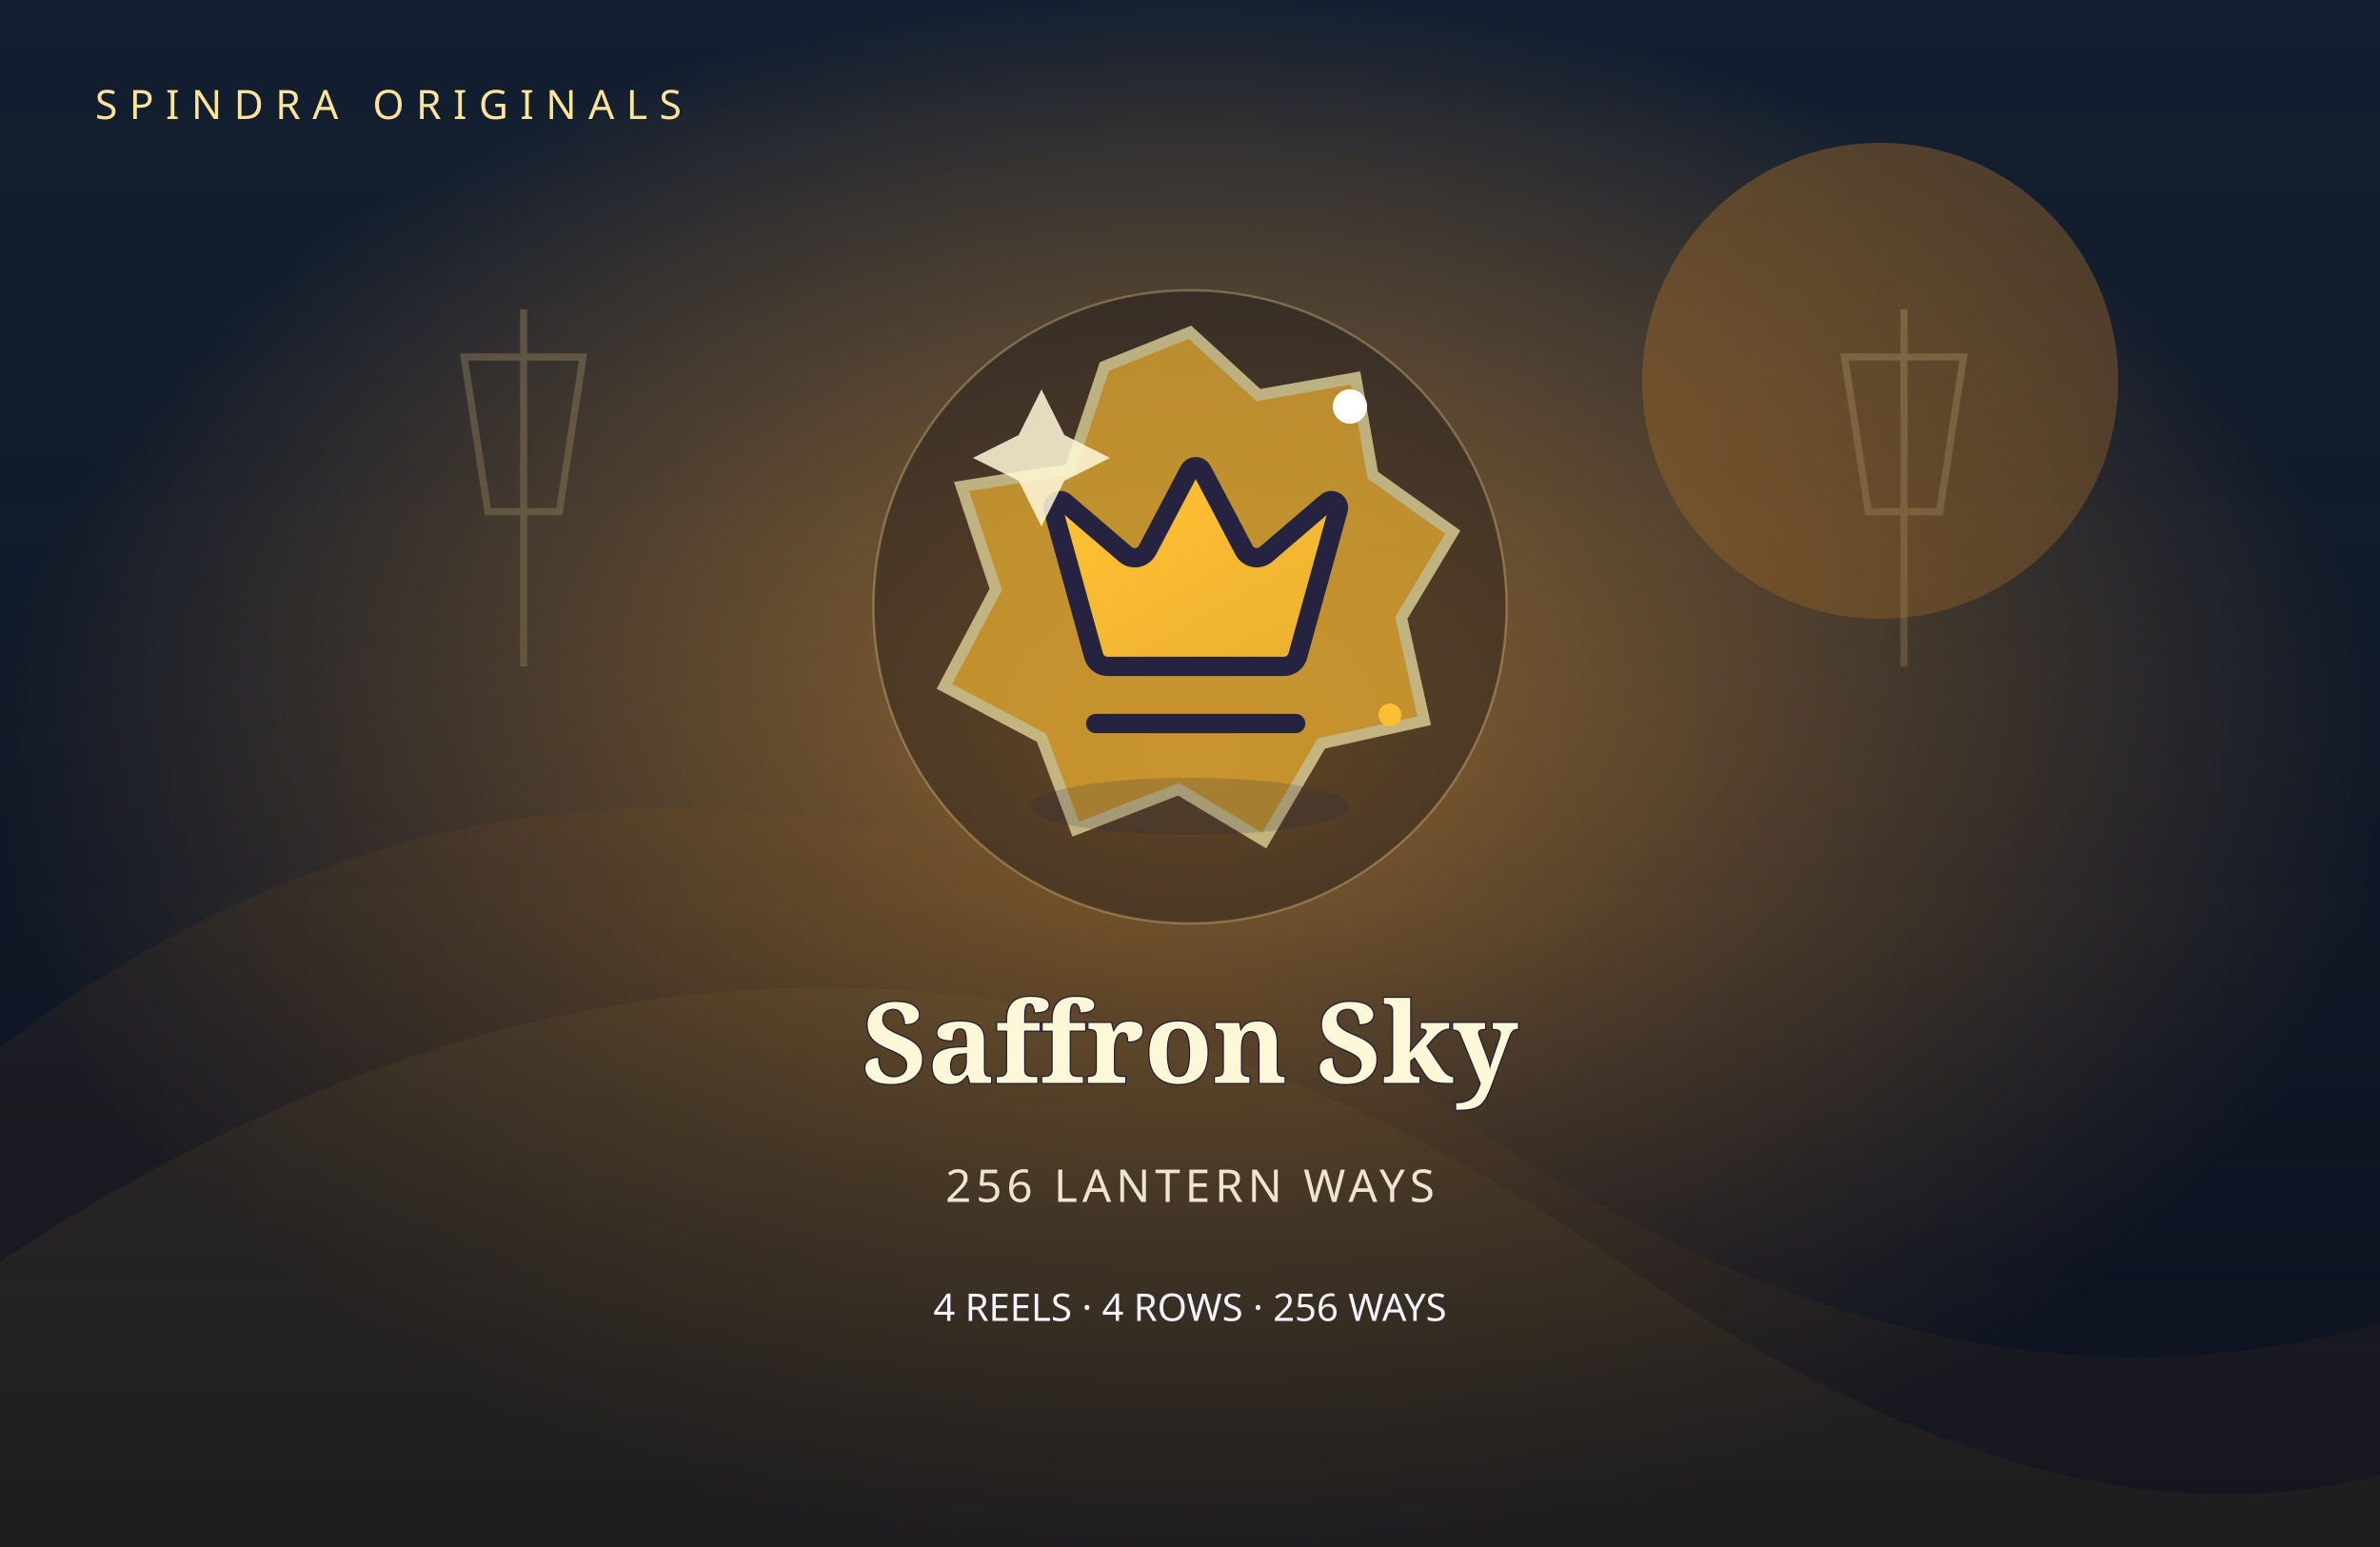
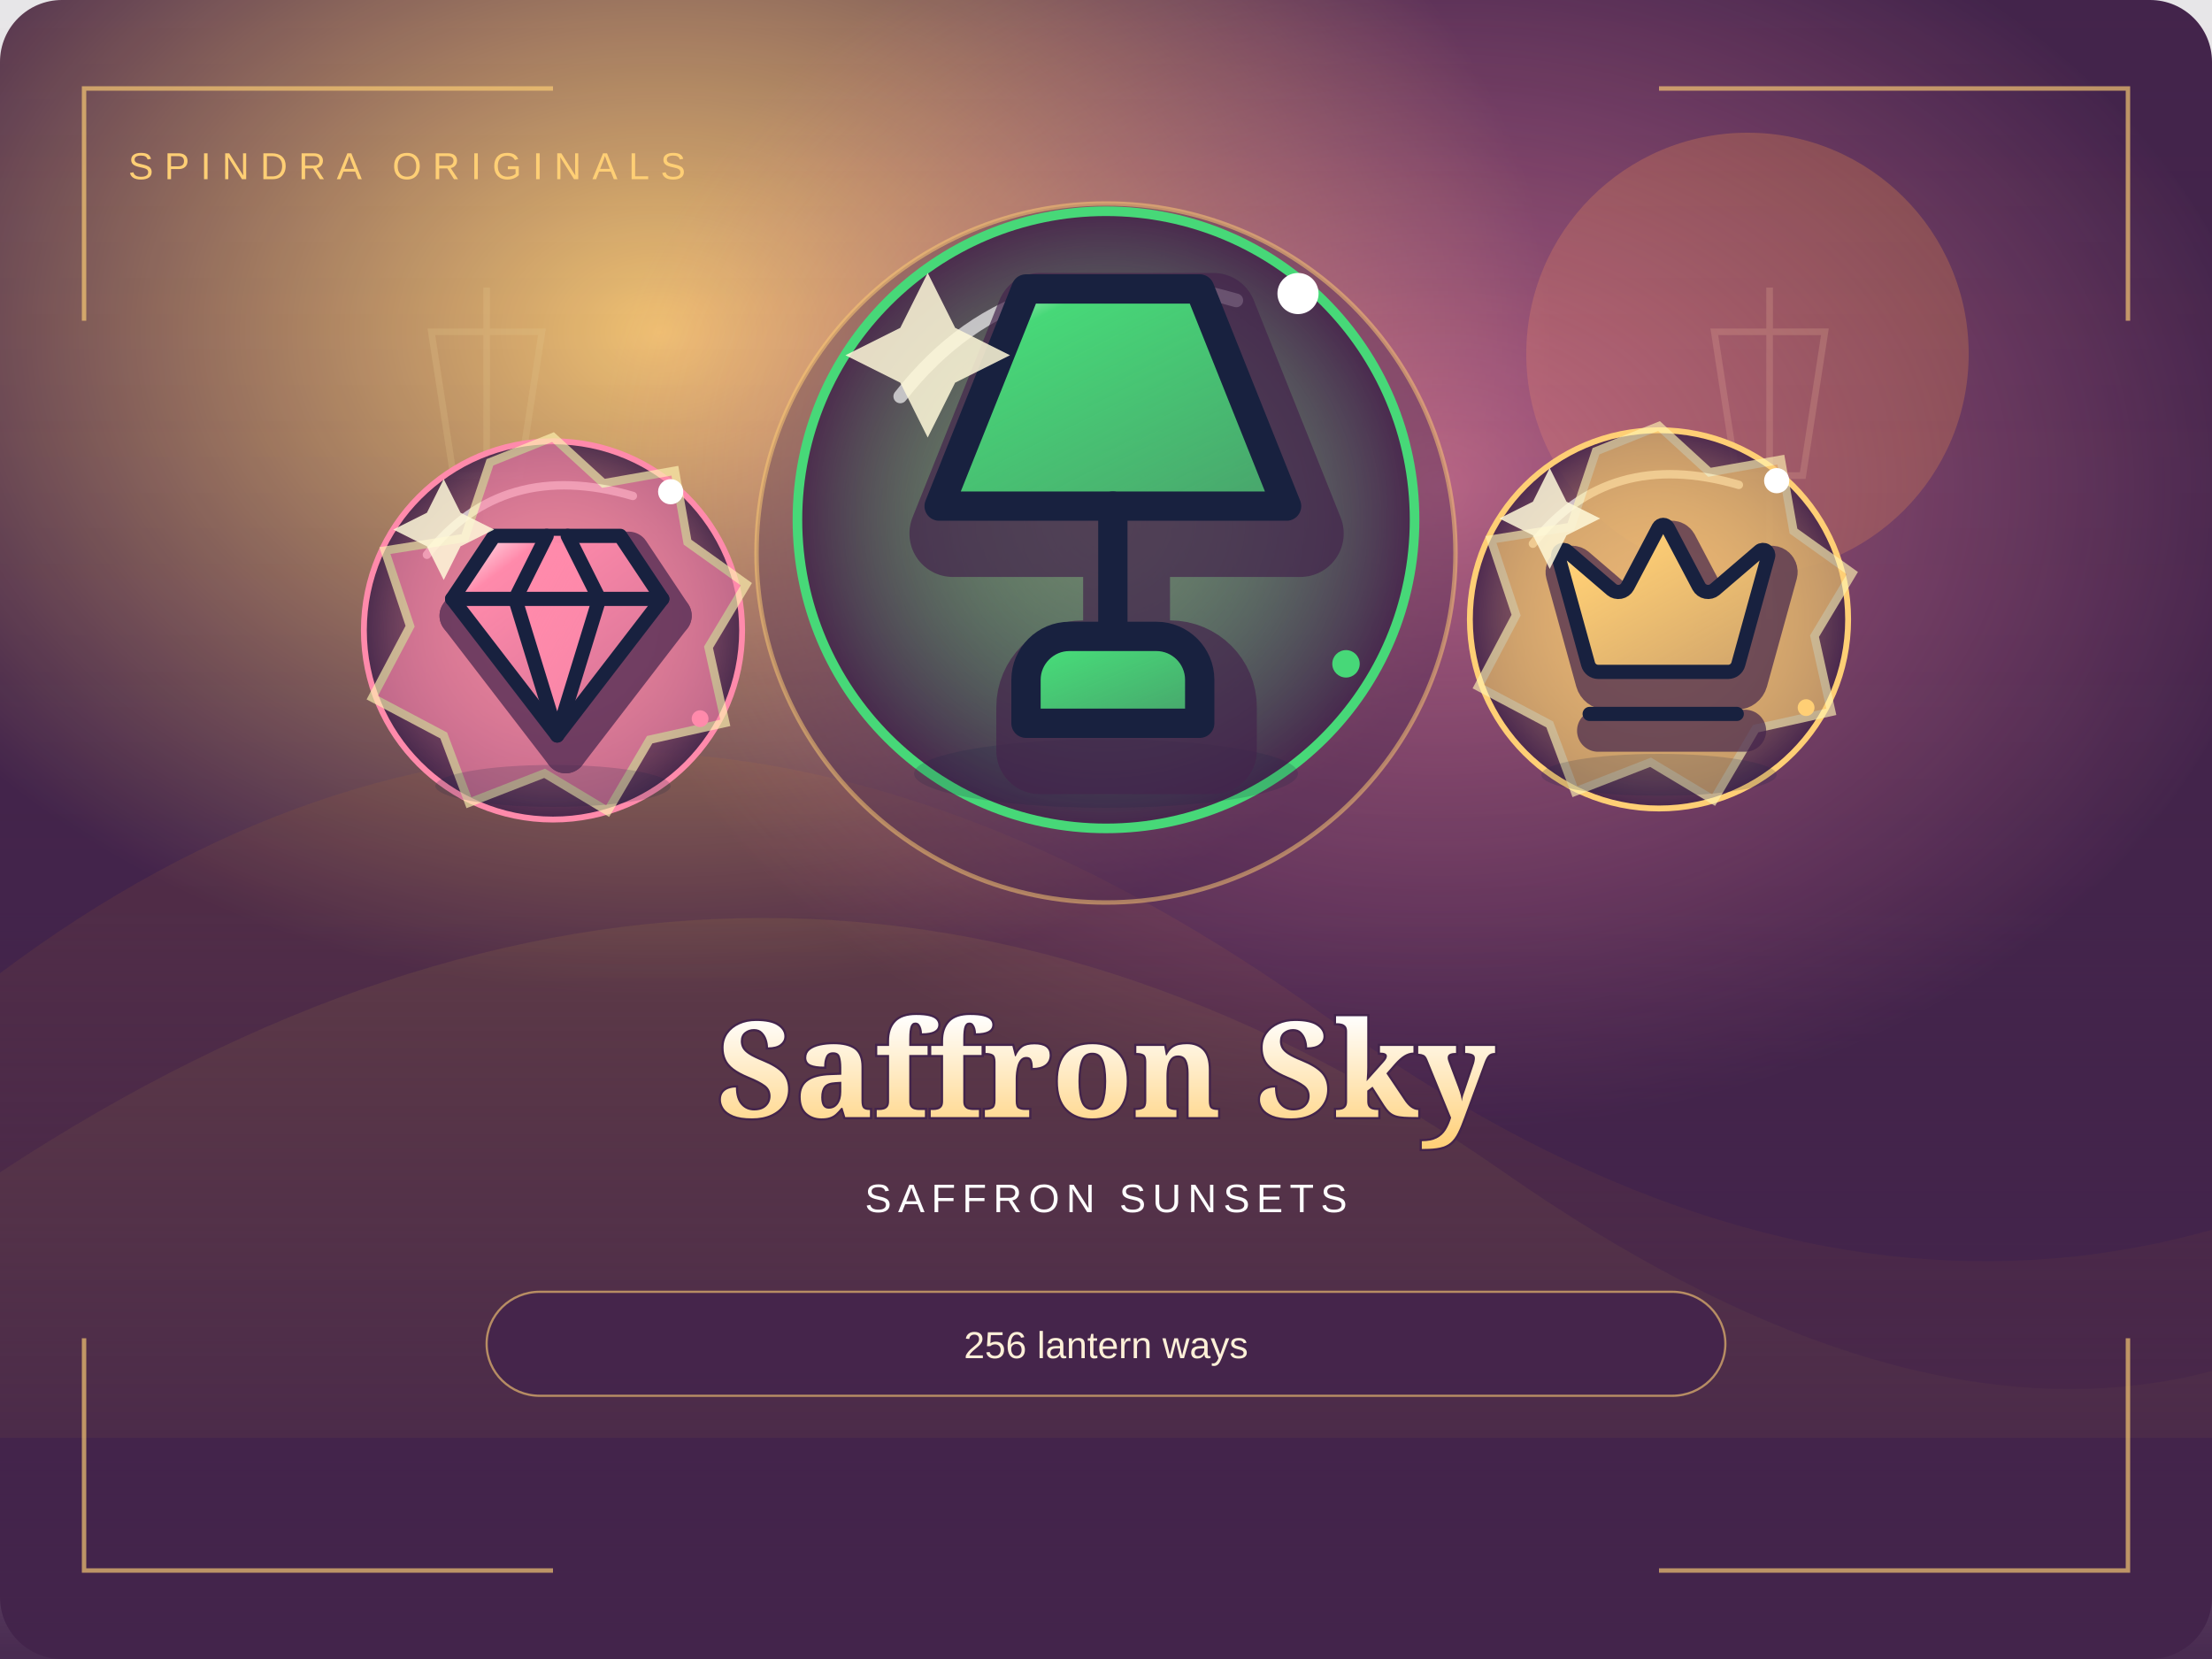
- <svg xmlns="http://www.w3.org/2000/svg" width="1000" height="650" viewBox="0 0 1000 650">
+ <svg xmlns="http://www.w3.org/2000/svg" width="1000" height="750" viewBox="0 0 1000 750">
  <defs>
-     <radialGradient id="bg">
-       <stop stop-color="#e5a044" />
-       <stop offset="1" stop-color="#152336" />
+     <radialGradient id="cover-bg" cx=".3" cy=".2" r="1">
+       <stop stop-color="#ffcf75" />
+       <stop offset=".4" stop-color="#43244b" />
+       <stop offset="1" stop-color="#43244b" />
    </radialGradient>
-     <linearGradient id="shade" x2="0" y2="1">
-       <stop stop-color="#080812" stop-opacity=".15" />
-       <stop offset="1" stop-color="#080812" stop-opacity=".65" />
+     <radialGradient id="cover-halo">
+       <stop stop-color="#ff8aab" stop-opacity=".65" />
+       <stop offset="1" stop-color="#ff8aab" stop-opacity="0" />
+     </radialGradient>
+     <linearGradient id="cover-shade" x2="0" y2="1">
+       <stop stop-color="#43244b" stop-opacity=".05" />
+       <stop offset=".55" stop-color="#43244b" stop-opacity=".15" />
+       <stop offset="1" stop-color="#43244b" stop-opacity=".97" />
+     </linearGradient>
+     <linearGradient id="title-ink" x2="0" y2="1">
+       <stop stop-color="#ffffff" />
+       <stop offset="1" stop-color="#ffcf75" />
    </linearGradient>
  </defs>
-   <rect width="1000" height="650" fill="url(#bg)" />
-   <svg x="0" y="0" width="1000" height="650" class="slot-scenery scenery-desert" viewBox="0 0 1000 650" preserveAspectRatio="xMidYMid slice" aria-hidden="true">
-     <circle cx="790" cy="160" r="100" fill="#ffa22f55" />
-     <path d="M0 440Q280 230 600 460T1200 440V650H0Z" fill="#d28c2722" />
-     <path d="M0 530Q350 300 680 530T1200 450V650H0Z" fill="#ebbc4922" />
-     <path d="M220 280V130M195 150h50l-10 65h-30Z" fill="none" stroke="#f0d48d55" stroke-width="3" />
-     <path d="M800 280V130M775 150h50l-10 65h-30Z" fill="none" stroke="#f0d48d55" stroke-width="3" />
-   </svg>
-   <rect width="1000" height="650" fill="url(#shade)" />
-   <circle cx="500" cy="255" r="133" fill="#0a0a1455" stroke="#ffe49a" stroke-opacity=".3" />
-   <svg x="380" y="130" width="240" height="240" class="symbol-frame" viewBox="0 0 100 100" aria-hidden="true">
+   <rect width="1000" height="750" rx="28" fill="url(#cover-bg)" />
+   <g opacity=".8">
+     <svg x="0" y="0" width="1000" height="650" class="slot-scenery scenery-desert" viewBox="0 0 1000 650" preserveAspectRatio="xMidYMid slice" aria-hidden="true">
+       <circle cx="790" cy="160" r="100" fill="#ffa22f55" />
+       <path d="M0 440Q280 230 600 460T1200 440V650H0Z" fill="#d28c2722" />
+       <path d="M0 530Q350 300 680 530T1200 450V650H0Z" fill="#ebbc4922" />
+       <path d="M220 280V130M195 150h50l-10 65h-30Z" fill="none" stroke="#f0d48d55" stroke-width="3" />
+       <path d="M800 280V130M775 150h50l-10 65h-30Z" fill="none" stroke="#f0d48d55" stroke-width="3" />
+     </svg>
+   </g>
+   <ellipse cx="650" cy="220" rx="380" ry="290" fill="url(#cover-halo)" />
+   <rect width="1000" height="750" fill="url(#cover-shade)" />
+   <path d="M38 145V40H250M750 40H962V145M38 605V710H250M750 710H962V605" fill="none" stroke="#ffcf75" stroke-width="2" opacity=".65" />
+   <circle cx="500" cy="250" r="158" fill="#43244b" fill-opacity=".35" stroke="#ffcf75" stroke-width="2" stroke-opacity=".5" />
+   <svg x="155" y="190" width="190" height="190" class="symbol-frame" viewBox="0 0 100 100" aria-hidden="true">
    <defs>
-       <linearGradient id="R0" x1="0" y1="0" x2=".8" y2="1">
+       <radialGradient id="saffron-sky-5-155-R0-medal">
+         <stop stop-color="#ff8aab" stop-opacity=".35" />
+         <stop offset="1" stop-color="#43244b" stop-opacity=".9" />
+       </radialGradient>
+       <linearGradient id="saffron-sky-5-155-R0" x1="0" y1="0" x2=".8" y2="1">
        <stop stop-color="#ffffff" />
-         <stop offset=".22" stop-color="#ffbf32" />
-         <stop offset="1" stop-color="#ffbf32" stop-opacity=".7" />
+         <stop offset=".22" stop-color="#ff8aab" />
+         <stop offset="1" stop-color="#ff8aab" stop-opacity=".7" />
      </linearGradient>
    </defs>
-     <path d="M50 4L62 15L79 12L82 29L96 39L87 54L91 72L73 76L63 93L48 84L30 91L24 75L7 66L16 49L10 31L29 28L35 10Z" fill="#ffbf32" stroke="#fff4b1" stroke-width="2" opacity=".65" />
+     <circle cx="50" cy="50" r="45" fill="url(#saffron-sky-5-155-R0-medal)" stroke="#ff8aab" stroke-width="1.4" />
+     <path d="M20 32Q38 9 69 18" fill="none" stroke="#ffffff" stroke-opacity=".65" stroke-width="2" stroke-linecap="round" />
+     <path d="M50 4L62 15L79 12L82 29L96 39L87 54L91 72L73 76L63 93L48 84L30 91L24 75L7 66L16 49L10 31L29 28L35 10Z" fill="#ff8aab" stroke="#fff4b1" stroke-width="2" opacity=".65" />
    <ellipse cx="50" cy="87" rx="28" ry="5" fill="#172243" opacity=".18" />
-     <svg width="60" height="60" viewBox="0 0 24 24" fill="url(#R0)" stroke="#252340" stroke-width="1.35" stroke-linecap="round" stroke-linejoin="round" class="lucide lucide-crown" x="21" y="20">
+     <svg width="60" height="60" viewBox="0 0 24 24" fill="#43244b" stroke="#43244b" stroke-width="4" stroke-linecap="round" stroke-linejoin="round" class="lucide lucide-gem" x="23" y="24" opacity=".7">
+       <path d="M6 3h12l4 6-10 13L2 9Z" />
+       <path d="M11 3 8 9l4 13 4-13-3-6" />
+       <path d="M2 9h20" />
+     </svg>
+     <svg width="60" height="60" viewBox="0 0 24 24" fill="url(#saffron-sky-5-155-R0)" stroke="#18213f" stroke-width="1.35" stroke-linecap="round" stroke-linejoin="round" class="lucide lucide-gem" x="21" y="20">
+       <path d="M6 3h12l4 6-10 13L2 9Z" />
+       <path d="M11 3 8 9l4 13 4-13-3-6" />
+       <path d="M2 9h20" />
+     </svg>
+     <path d="M20 22L24 14L28 22L36 26L28 30L24 38L20 30L12 26Z" fill="#fff9d9" opacity=".85" />
+     <circle cx="78" cy="17" r="3" fill="#fff" />
+     <circle cx="85" cy="71" r="2" fill="#ff8aab" />
+   </svg>
+   <svg x="655" y="185" width="190" height="190" class="symbol-frame" viewBox="0 0 100 100" aria-hidden="true">
+     <defs>
+       <radialGradient id="saffron-sky-6-655-R0-medal">
+         <stop stop-color="#ffcf75" stop-opacity=".35" />
+         <stop offset="1" stop-color="#43244b" stop-opacity=".9" />
+       </radialGradient>
+       <linearGradient id="saffron-sky-6-655-R0" x1="0" y1="0" x2=".8" y2="1">
+         <stop stop-color="#ffffff" />
+         <stop offset=".22" stop-color="#ffcf75" />
+         <stop offset="1" stop-color="#ffcf75" stop-opacity=".7" />
+       </linearGradient>
+     </defs>
+     <circle cx="50" cy="50" r="45" fill="url(#saffron-sky-6-655-R0-medal)" stroke="#ffcf75" stroke-width="1.4" />
+     <path d="M20 32Q38 9 69 18" fill="none" stroke="#ffffff" stroke-opacity=".65" stroke-width="2" stroke-linecap="round" />
+     <path d="M50 4L62 15L79 12L82 29L96 39L87 54L91 72L73 76L63 93L48 84L30 91L24 75L7 66L16 49L10 31L29 28L35 10Z" fill="#ffcf75" stroke="#fff4b1" stroke-width="2" opacity=".65" />
+     <ellipse cx="50" cy="87" rx="28" ry="5" fill="#172243" opacity=".18" />
+     <svg width="60" height="60" viewBox="0 0 24 24" fill="#43244b" stroke="#43244b" stroke-width="4" stroke-linecap="round" stroke-linejoin="round" class="lucide lucide-crown" x="23" y="24" opacity=".7">
+       <path d="M11.562 3.266a.5.5 0 0 1 .876 0L15.39 8.87a1 1 0 0 0 1.516.294L21.183 5.5a.5.5 0 0 1 .798.519l-2.834 10.246a1 1 0 0 1-.956.734H5.81a1 1 0 0 1-.957-.734L2.02 6.02a.5.5 0 0 1 .798-.519l4.276 3.664a1 1 0 0 0 1.516-.294z" />
+       <path d="M5 21h14" />
+     </svg>
+     <svg width="60" height="60" viewBox="0 0 24 24" fill="url(#saffron-sky-6-655-R0)" stroke="#18213f" stroke-width="1.35" stroke-linecap="round" stroke-linejoin="round" class="lucide lucide-crown" x="21" y="20">
      <path d="M11.562 3.266a.5.5 0 0 1 .876 0L15.39 8.87a1 1 0 0 0 1.516.294L21.183 5.5a.5.5 0 0 1 .798.519l-2.834 10.246a1 1 0 0 1-.956.734H5.81a1 1 0 0 1-.957-.734L2.02 6.02a.5.5 0 0 1 .798-.519l4.276 3.664a1 1 0 0 0 1.516-.294z" />
      <path d="M5 21h14" />
    </svg>
    <path d="M20 22L24 14L28 22L36 26L28 30L24 38L20 30L12 26Z" fill="#fff9d9" opacity=".85" />
    <circle cx="78" cy="17" r="3" fill="#fff" />
-     <circle cx="85" cy="71" r="2" fill="#ffbf32" />
+     <circle cx="85" cy="71" r="2" fill="#ffcf75" />
  </svg>
-   <text x="40" y="50" fill="#ffe49a" font-size="17" font-family="sans-serif" letter-spacing="5">SPINDRA ORIGINALS</text>
-   <text x="500" y="455" text-anchor="middle" fill="#fff8d8" stroke="#201b35" stroke-width="1" paint-order="stroke" font-size="47" font-family="Georgia,serif" font-weight="bold">Saffron Sky</text>
-   <text x="500" y="505" text-anchor="middle" fill="#eee5d0" font-size="19" font-family="sans-serif" letter-spacing="2">256 LANTERN WAYS</text>
-   <text x="500" y="555" text-anchor="middle" fill="#f2f4ff" font-size="16" font-family="sans-serif">4 REELS · 4 ROWS · 256 WAYS</text>
+   <svg x="345" y="80" width="310" height="310" class="symbol-frame" viewBox="0 0 100 100" aria-hidden="true">
+     <defs>
+       <radialGradient id="saffron-sky-2-345-R0-medal">
+         <stop stop-color="#47d878" stop-opacity=".35" />
+         <stop offset="1" stop-color="#43244b" stop-opacity=".9" />
+       </radialGradient>
+       <linearGradient id="saffron-sky-2-345-R0" x1="0" y1="0" x2=".8" y2="1">
+         <stop stop-color="#ffffff" />
+         <stop offset=".22" stop-color="#47d878" />
+         <stop offset="1" stop-color="#47d878" stop-opacity=".7" />
+       </linearGradient>
+     </defs>
+     <circle cx="50" cy="50" r="45" fill="url(#saffron-sky-2-345-R0-medal)" stroke="#47d878" stroke-width="1.4" />
+     <path d="M20 32Q38 9 69 18" fill="none" stroke="#ffffff" stroke-opacity=".65" stroke-width="2" stroke-linecap="round" />
+     <ellipse cx="50" cy="87" rx="28" ry="5" fill="#172243" opacity=".18" />
+     <svg width="76" height="76" viewBox="0 0 24 24" fill="#43244b" stroke="#43244b" stroke-width="4" stroke-linecap="round" stroke-linejoin="round" class="lucide lucide-lamp" x="15" y="14" opacity=".7">
+       <path d="M8 2h8l4 10H4L8 2Z" />
+       <path d="M12 12v6" />
+       <path d="M8 22v-2c0-1.1.9-2 2-2h4a2 2 0 0 1 2 2v2H8Z" />
+     </svg>
+     <svg width="76" height="76" viewBox="0 0 24 24" fill="url(#saffron-sky-2-345-R0)" stroke="#18213f" stroke-width="1.35" stroke-linecap="round" stroke-linejoin="round" class="lucide lucide-lamp" x="13" y="10">
+       <path d="M8 2h8l4 10H4L8 2Z" />
+       <path d="M12 12v6" />
+       <path d="M8 22v-2c0-1.1.9-2 2-2h4a2 2 0 0 1 2 2v2H8Z" />
+     </svg>
+     <path d="M20 22L24 14L28 22L36 26L28 30L24 38L20 30L12 26Z" fill="#fff9d9" opacity=".85" />
+     <circle cx="78" cy="17" r="3" fill="#fff" />
+     <circle cx="85" cy="71" r="2" fill="#47d878" />
+   </svg>
+   <text x="58" y="81" fill="#ffcf75" font-size="17" font-family="Arial,sans-serif" letter-spacing="5">SPINDRA ORIGINALS</text>
+   <text x="500" y="505" text-anchor="middle" fill="url(#title-ink)" stroke="#43244b" stroke-width="2" paint-order="stroke" font-size="60" font-family="Georgia,serif" font-weight="900">Saffron Sky</text>
+   <text x="500" y="548" text-anchor="middle" fill="#fff" font-size="18" font-family="Arial,sans-serif" letter-spacing="3">SAFFRON SUNSETS</text>
+   <rect x="220" y="584" width="560" height="47" rx="24" fill="#43244b" fill-opacity=".85" stroke="#ffcf75" stroke-opacity=".6" />
+   <text x="500" y="614" text-anchor="middle" fill="#fff0d8" font-size="17" font-family="Arial,sans-serif">256 lantern ways</text>
</svg>
